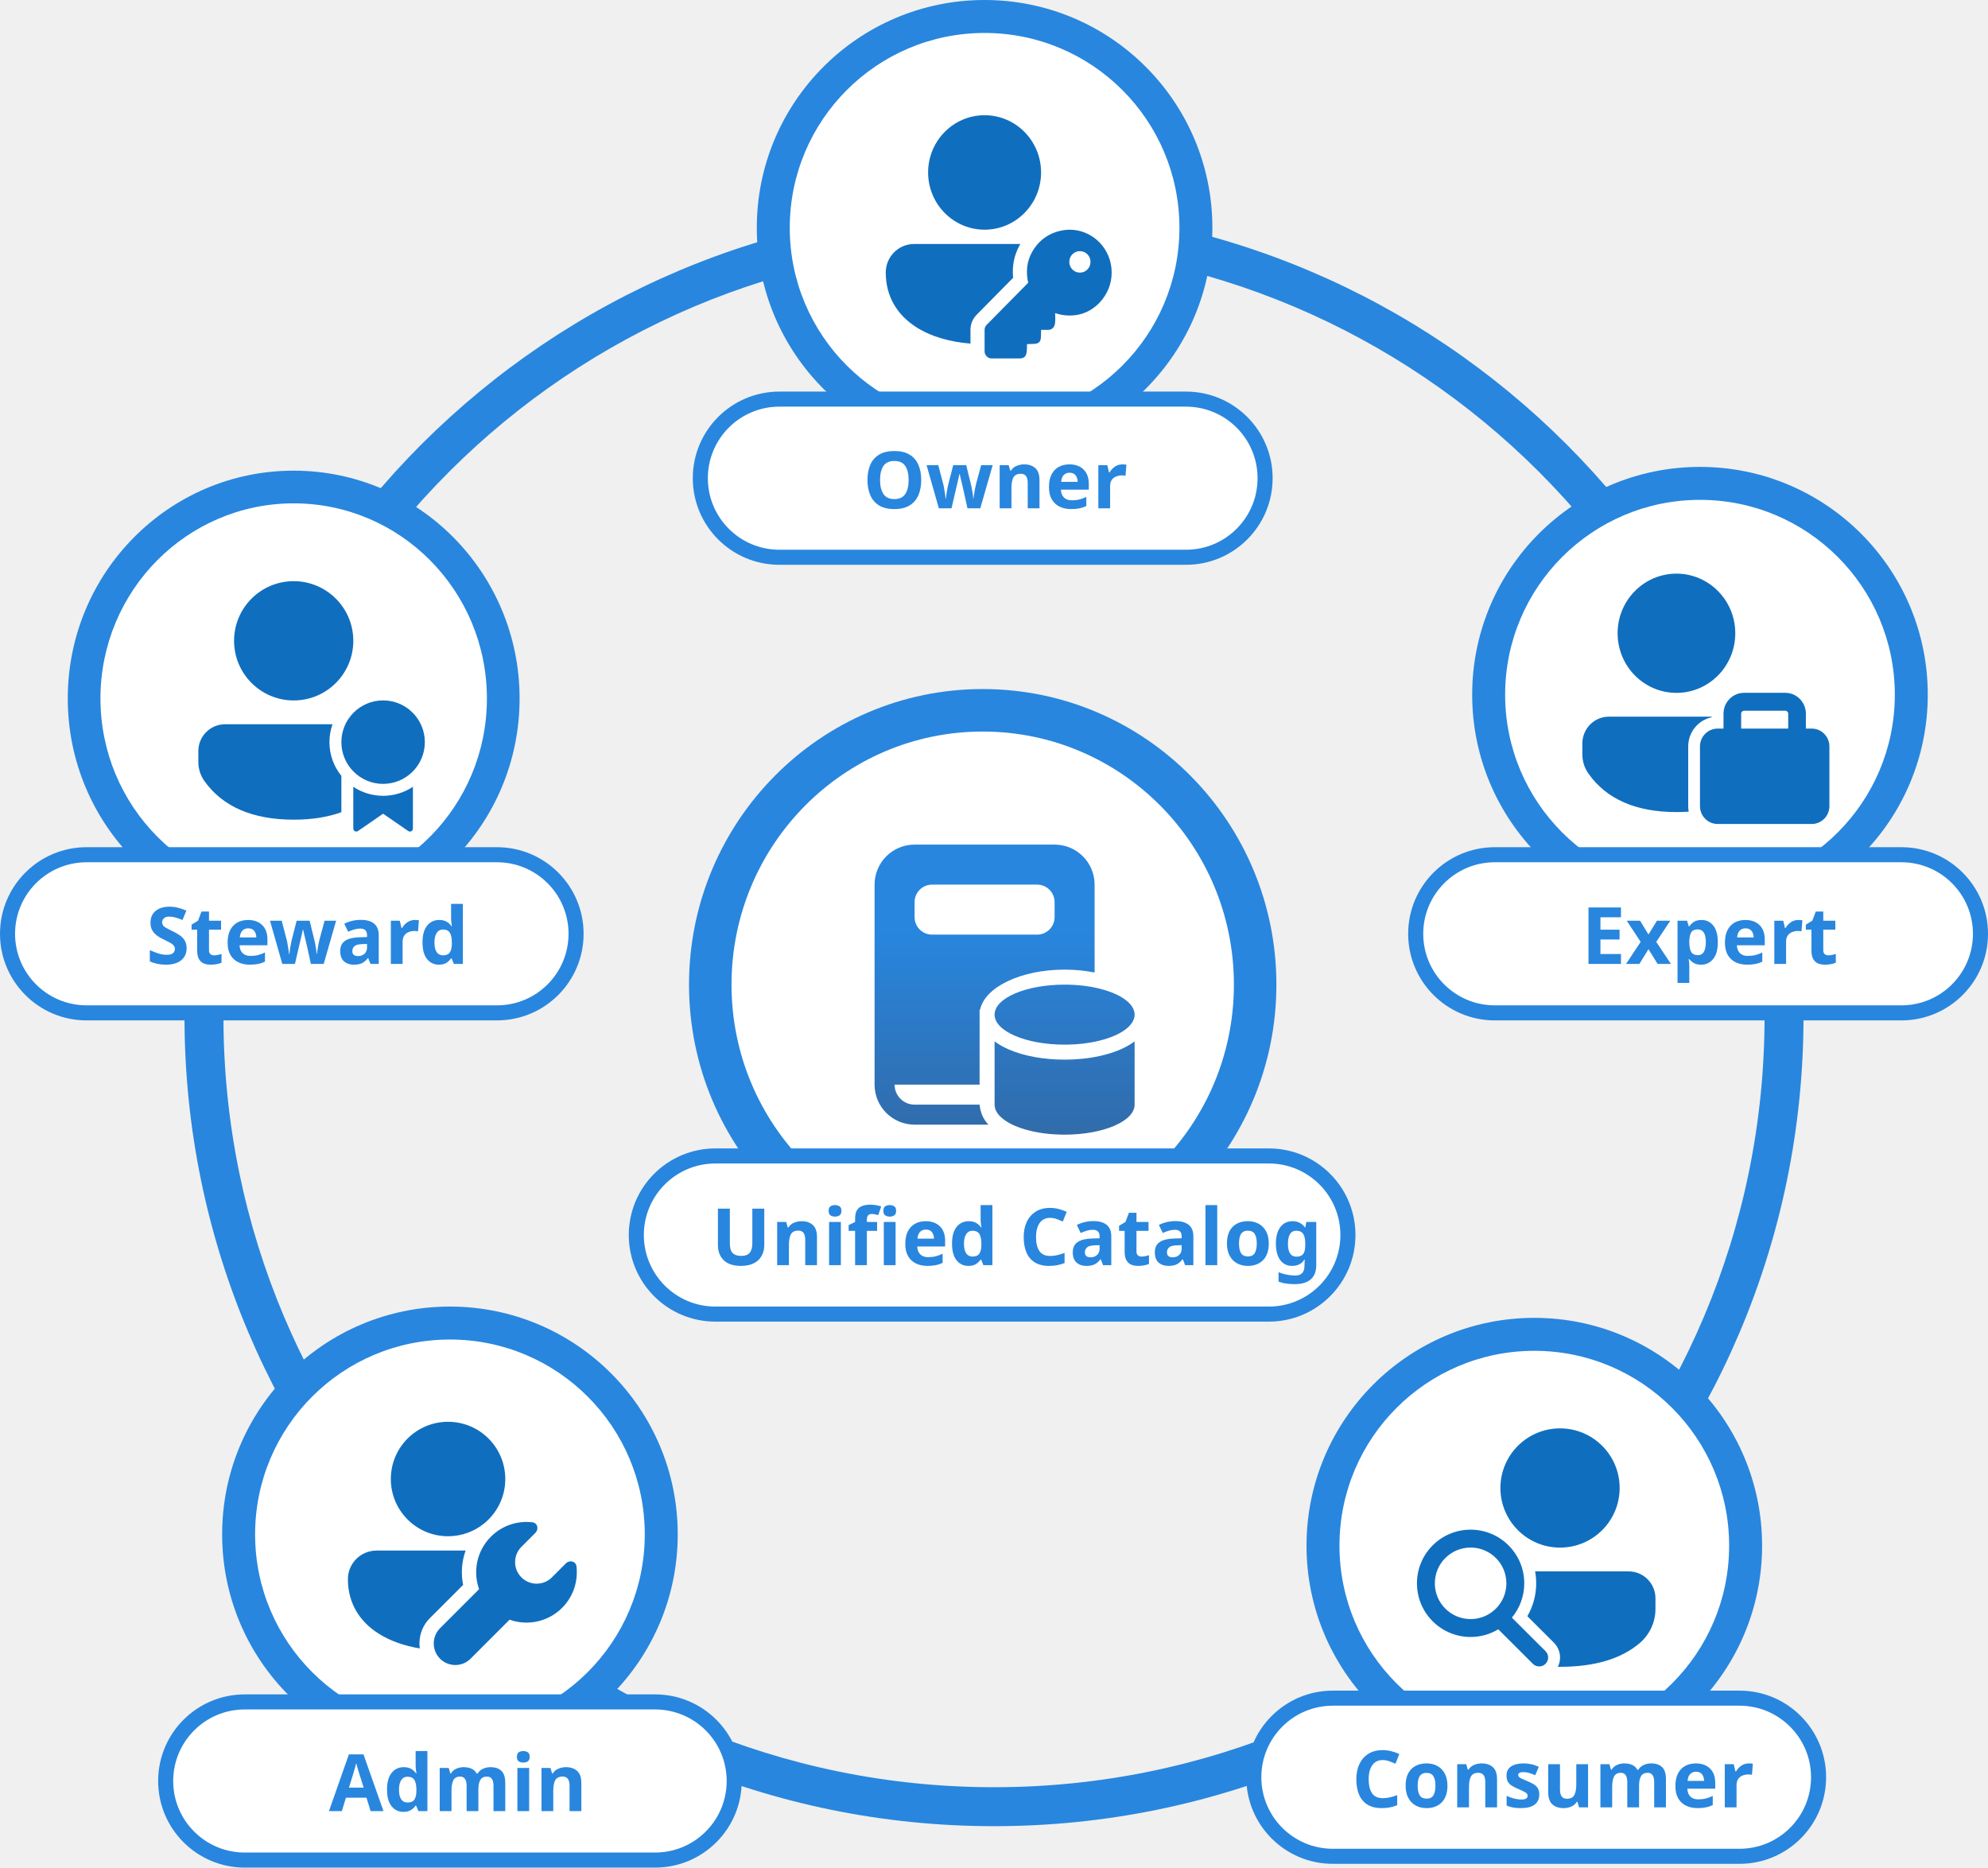
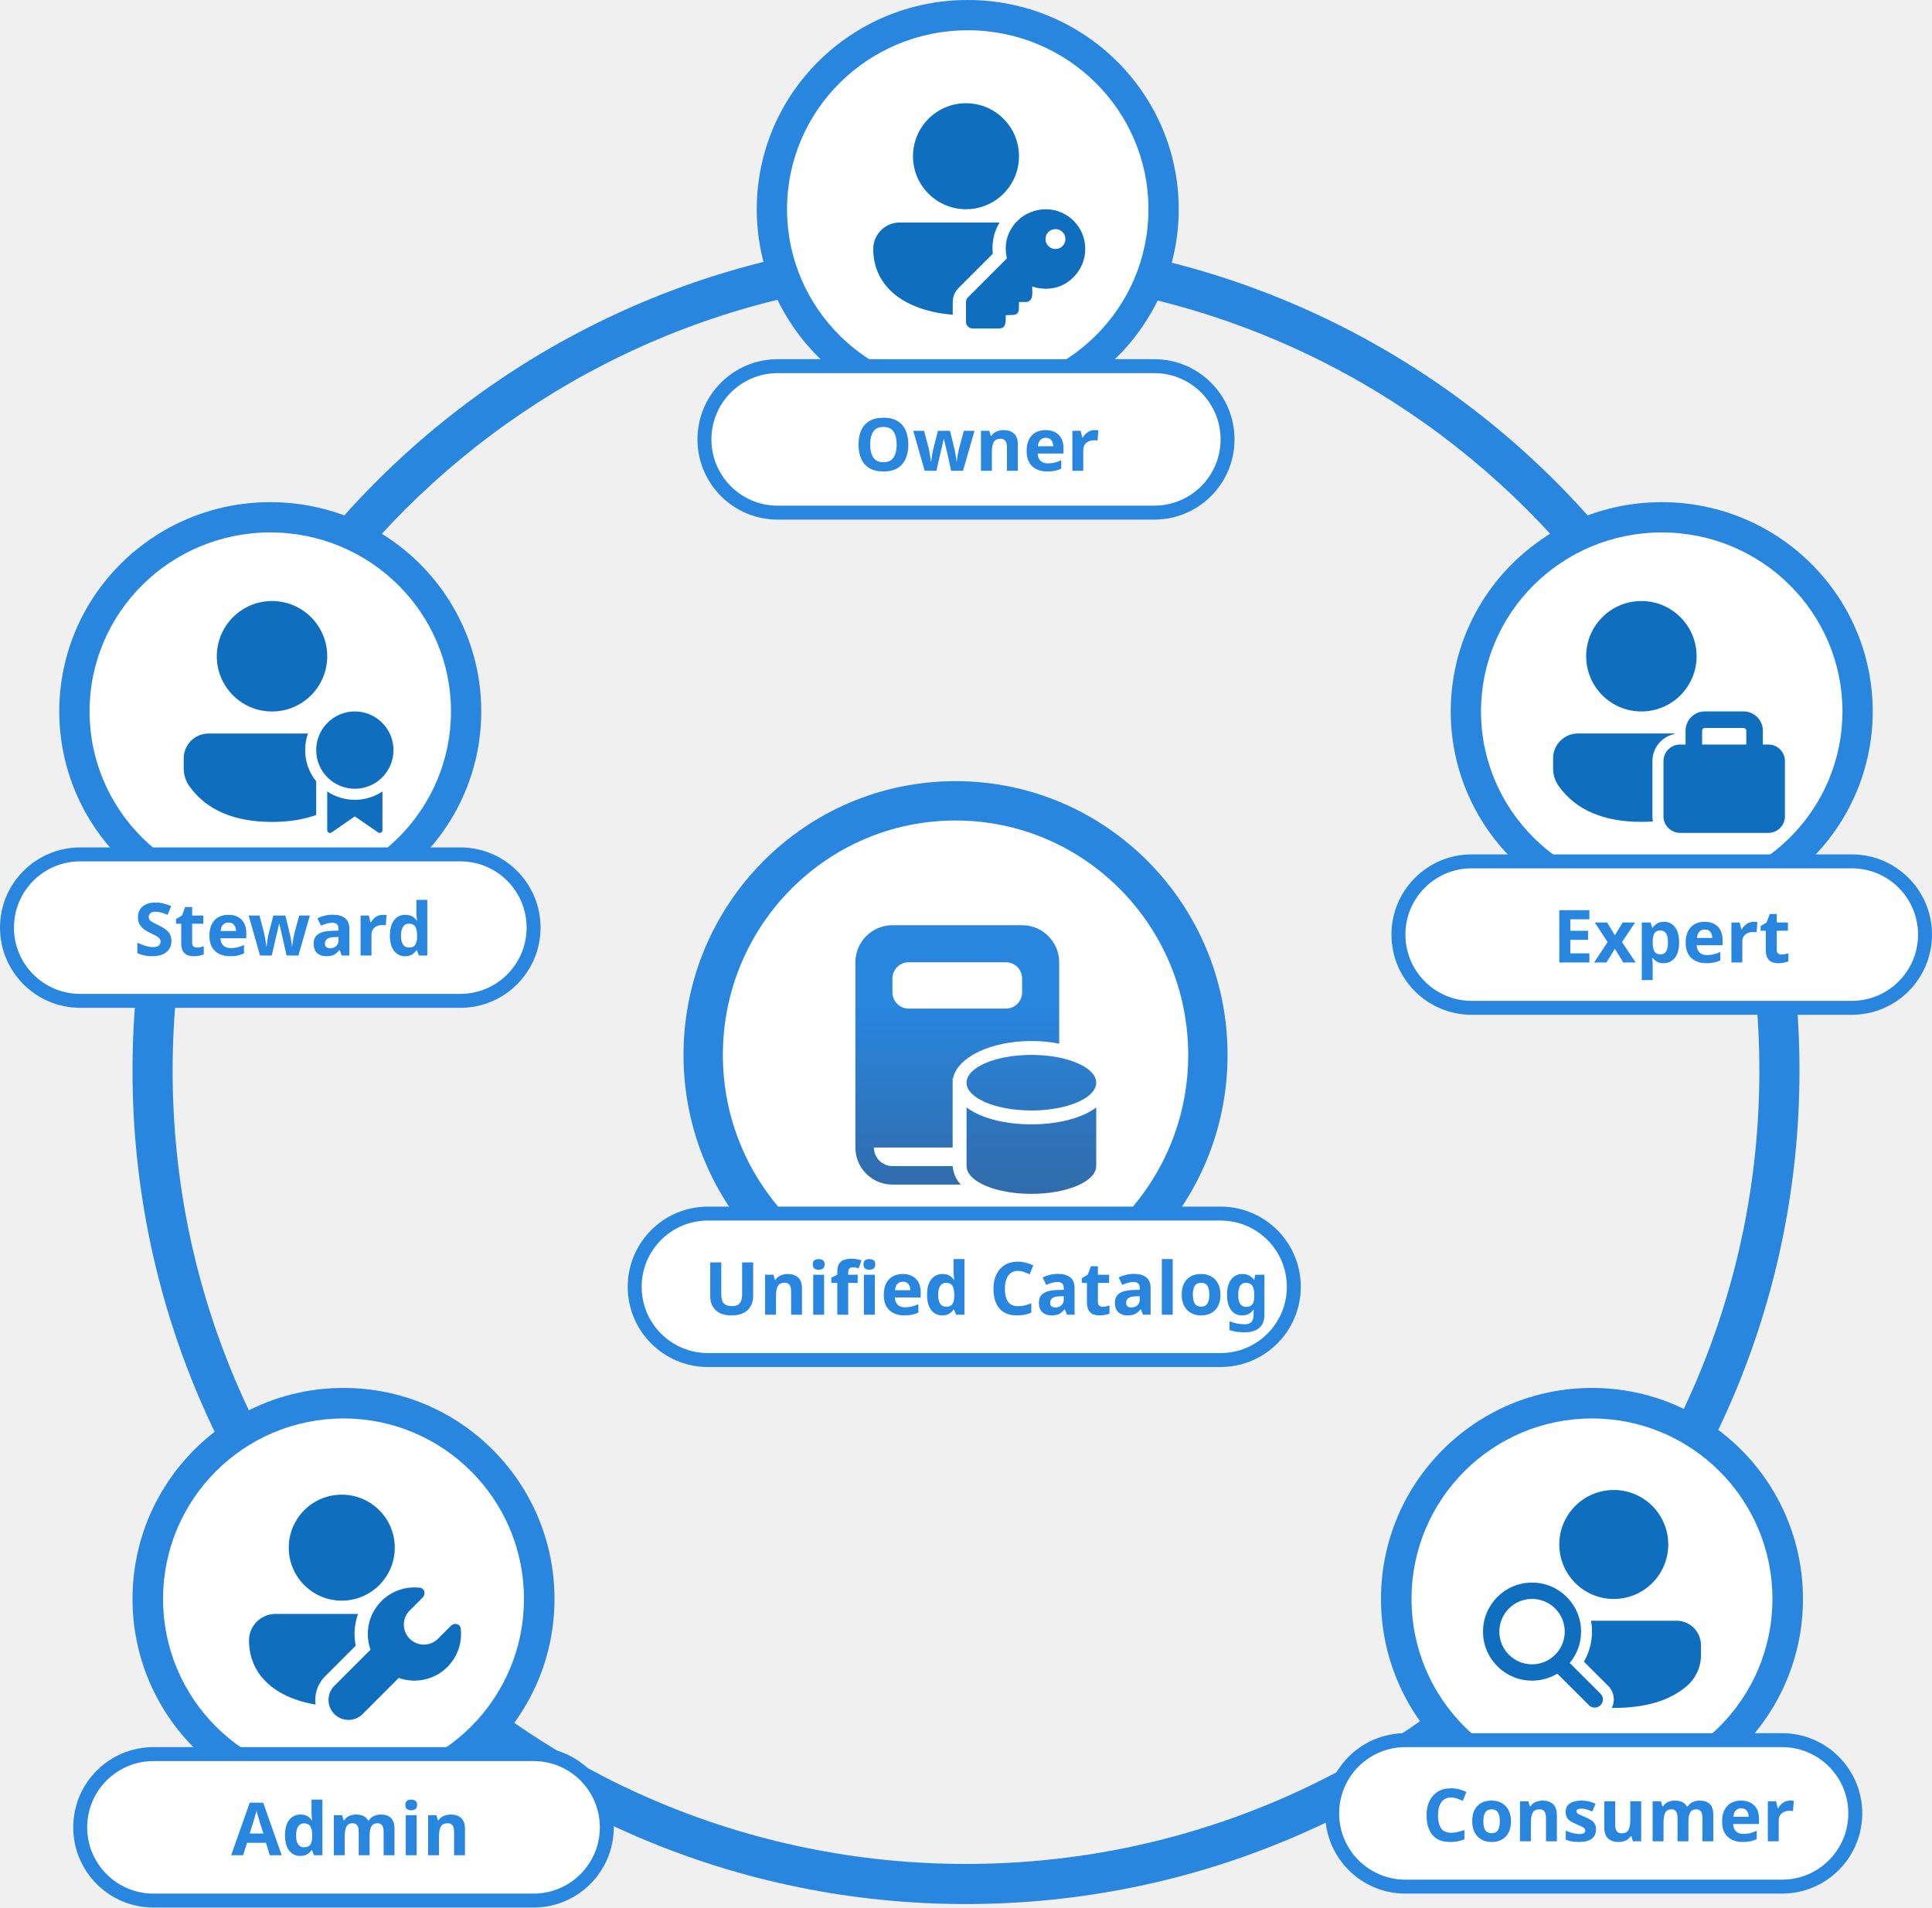
- <svg xmlns="http://www.w3.org/2000/svg" width="126.771mm" height="119.088mm" viewBox="0 0 126.771 119.088" version="1.1" id="svg1">
+ <svg xmlns="http://www.w3.org/2000/svg" width="127.197mm" height="125.59mm" viewBox="0 0 127.197 125.59" version="1.1" id="svg1">
  <defs id="defs1">
-     <linearGradient x1="769.812" y1="306.312" x2="769.812" y2="383.344" gradientUnits="userSpaceOnUse" spreadMethod="pad" id="fill0-3">
-       <stop offset="0" stop-color="#2886DE" id="stop1-3" />
-       <stop offset="0.297" stop-color="#2886DE" id="stop2-5" />
-       <stop offset="1" stop-color="#316BAA" id="stop3-9" />
+     <linearGradient x1="770.812" y1="298.312" x2="770.812" y2="375.344" gradientUnits="userSpaceOnUse" spreadMethod="pad" id="fill0-9">
+       <stop offset="0" stop-color="#2886DE" id="stop1-81" />
+       <stop offset="0.297" stop-color="#2886DE" id="stop2-8" />
+       <stop offset="1" stop-color="#316BAA" id="stop3-26" />
    </linearGradient>
  </defs>
-   <g id="layer1" transform="translate(-24.09301,-74.69208)">
-     <g transform="matrix(0.2400975,0,0,0.2400975,-96.67602,55.00408)" id="g40">
-       <path d="m 692,342 c 0,-39.764 32.235,-72 72,-72 39.764,0 72,32.236 72,72 0,39.764 -32.236,72 -72,72 -39.765,0 -72,-32.236 -72,-72 z" fill="#ffffff" fill-rule="evenodd" id="path3" />
-       <path d="m 552,352 c 0,-118.741 96.259,-215 215,-215 118.741,0 215,96.259 215,215 0,118.741 -96.259,215 -215,215 -118.741,0 -215,-96.259 -215,-215 z m 10.346,0 c 0,113.027 91.626,204.654 204.654,204.654 113.027,0 204.654,-91.627 204.654,-204.654 0,-113.028 -91.627,-204.654 -204.654,-204.654 -113.028,0 -204.654,91.626 -204.654,204.654 z" fill="#2886de" fill-rule="evenodd" id="path4" />
-       <path d="m 564,490 c 0,-32.033 25.967,-58 58,-58 32.033,0 58,25.967 58,58 0,32.033 -25.967,58 -58,58 -32.033,0 -58,-25.967 -58,-58 z" fill="#ffffff" fill-rule="evenodd" id="path5" />
-       <path d="m 523,268 c 0,-32.033 25.967,-58 58,-58 32.033,0 58,25.967 58,58 0,32.033 -25.967,58 -58,58 -32.033,0 -58,-25.967 -58,-58 z" fill="#ffffff" fill-rule="evenodd" id="path6" />
-       <path d="m 706,143 c 0,-32.033 26.191,-58 58.5,-58 32.309,0 58.5,25.967 58.5,58 0,32.033 -26.191,58 -58.5,58 -32.309,0 -58.5,-25.967 -58.5,-58 z" fill="#ffffff" fill-rule="evenodd" id="path7" />
-       <path d="m 896,266 c 0,-32.033 26.191,-58 58.5,-58 32.309,0 58.5,25.967 58.5,58 0,32.033 -26.191,58 -58.5,58 -32.309,0 -58.5,-25.967 -58.5,-58 z" fill="#ffffff" fill-rule="evenodd" id="path8" />
-       <path d="m 853,493 c 0,-32.033 25.967,-58 58,-58 32.033,0 58,25.967 58,58 0,32.033 -25.967,58 -58,58 -32.033,0 -58,-25.967 -58,-58 z" fill="#ffffff" fill-rule="evenodd" id="path9" />
-       <path d="m 686,343.5 c 0,-43.354 34.922,-78.5 78,-78.5 43.078,0 78,35.146 78,78.5 0,43.354 -34.922,78.5 -78,78.5 -43.078,0 -78,-35.146 -78,-78.5 z m 11.285,0 c 0,37.122 29.869,67.215 66.715,67.215 36.846,0 66.715,-30.093 66.715,-67.215 0,-37.122 -29.869,-67.215 -66.715,-67.215 -36.846,0 -66.715,30.093 -66.715,67.215 z" fill="#2886de" fill-rule="evenodd" id="path10" />
-       <g id="g14">
-         <g id="g13">
-           <g id="g12">
-             <g id="g11">
-               <path d="m 735.281,370.062 v -53.124 c 0,-5.869 4.757,-10.626 10.625,-10.626 h 37.188 c 5.868,0 10.625,4.757 10.625,10.626 v 23.343 c -2.478,-0.494 -5.164,-0.765 -7.969,-0.765 -11.622,0 -21.192,4.648 -22.44,10.625 h -0.138 v 19.921 h -22.578 c 0,2.935 2.378,5.313 5.312,5.313 h 17.266 c 0.213,2.06 0.893,3.764 2.347,5.313 h -19.613 c -5.868,0 -10.625,-4.758 -10.625,-10.626 z m 15.274,-53.124 c -2.568,0 -4.649,2.081 -4.649,4.648 v 3.984 c 0,2.568 2.081,4.649 4.649,4.649 h 27.89 c 2.568,0 4.649,-2.081 4.649,-4.649 v -3.984 c 0,-2.567 -2.081,-4.648 -4.649,-4.648 z m 16.601,58.437 c 0,1.451 0.906,2.812 2.488,3.984 3.215,2.382 9.224,3.985 16.106,3.985 10.269,0 18.594,-3.568 18.594,-7.969 v -16.807 c -1.159,0.877 -2.488,1.602 -3.877,2.198 l -0.108,0.046 c -1.594,0.674 -3.384,1.228 -5.312,1.65 -2.857,0.626 -6.018,0.96 -9.297,0.96 -5.542,0 -10.748,-0.955 -14.717,-2.656 -1.389,-0.596 -2.718,-1.321 -3.877,-2.198 z m 27.891,-17.003 c 2.05,-0.509 3.853,-1.18 5.312,-1.973 2.496,-1.357 3.985,-3.069 3.985,-4.93 0,-1.861 -1.489,-3.574 -3.985,-4.93 -1.459,-0.793 -3.262,-1.465 -5.312,-1.973 -2.735,-0.678 -5.91,-1.066 -9.297,-1.066 -10.269,0 -18.594,3.568 -18.594,7.969 0,4.401 8.325,7.969 18.594,7.969 3.387,0 6.562,-0.389 9.297,-1.066 z" fill="url(#fill0)" id="path11" style="fill:url(#fill0-3)" />
+   <g id="layer1" transform="translate(-31.22083,-60.06042)">
+     <g transform="matrix(0.229597,0,0,0.229597,-81.51128,52.48372)" id="g36">
+       <path d="m 529,340 c 0,-131.996 107.004,-239 239,-239 131.996,0 239,107.004 239,239 0,131.996 -107.004,239 -239,239 C 636.004,579 529,471.996 529,340 Z m 11.5,0 C 540.5,465.645 642.355,567.5 768,567.5 893.645,567.5 995.5,465.645 995.5,340 995.5,214.355 893.645,112.5 768,112.5 642.355,112.5 540.5,214.355 540.5,340 Z" fill="#2886de" fill-rule="evenodd" id="path3" />
+       <path d="m 710,93 c 0,-32.032 25.967,-58 58,-58 32.033,0 58,25.968 58,58 0,32.033 -25.967,58 -58,58 -32.033,0 -58,-25.967 -58,-58 z" fill="#ffffff" fill-rule="evenodd" id="path4" />
+       <g id="g7">
+         <g id="g6">
+           <g id="g5">
+             <path d="m 768,62.6 c -8.395,0 -15.2,6.805 -15.2,15.2 0,8.395 6.805,15.2 15.2,15.2 8.395,0 15.2,-6.805 15.2,-15.2 0,-8.395 -6.805,-15.2 -15.2,-15.2 z m -18.967,34.2 c -4.201,0 -7.633,3.37 -7.633,7.6 0,6.427 3.165,11.272 8.113,14.427 3.983,2.54 9.1,3.984 14.687,4.426 V 119.6 c 0,-1.56 0.615,-2.961 1.677,-4.023 l 9.803,-9.803 c -0.053,-0.54 -0.08,-1.078 -0.08,-1.612 0,-2.063 0.414,-4.048 1.263,-5.91 0.227,-0.5 0.479,-0.984 0.753,-1.452 z m 19.531,29.836 c 0.376,0.376 0.821,0.564 1.336,0.564 h 7.6 c 0.435,-0.02 0.782,-0.109 1.039,-0.267 0.257,-0.159 0.445,-0.376 0.564,-0.653 0.119,-0.277 0.198,-0.574 0.238,-0.891 0.039,-0.317 0.059,-0.643 0.059,-0.98 V 123.4 c 0.91,-0.02 1.623,-0.049 2.137,-0.089 0.515,-0.04 0.901,-0.188 1.158,-0.445 0.258,-0.258 0.406,-0.634 0.446,-1.129 0.039,-0.494 0.059,-1.207 0.059,-2.137 h 1.9 c 0.416,0 0.752,-0.089 1.009,-0.267 0.258,-0.178 0.456,-0.396 0.594,-0.653 0.139,-0.258 0.228,-0.554 0.267,-0.891 0.04,-0.336 0.06,-0.683 0.06,-1.039 -0.02,-0.297 -0.03,-0.584 -0.03,-0.861 v -0.742 c 0.653,0.237 1.316,0.406 1.989,0.504 0.673,0.1 1.356,0.149 2.048,0.149 1.584,-0.02 3.039,-0.326 4.364,-0.92 1.327,-0.594 2.504,-1.425 3.533,-2.494 1.03,-1.069 1.831,-2.286 2.405,-3.652 0.574,-1.365 0.861,-2.81 0.861,-4.334 0,-1.583 -0.297,-3.068 -0.891,-4.453 -0.593,-1.385 -1.405,-2.593 -2.434,-3.622 -1.029,-1.029 -2.236,-1.841 -3.622,-2.434 C 793.868,93.297 792.383,93 790.8,93 c -1.544,0.04 -2.999,0.336 -4.364,0.891 -1.366,0.554 -2.573,1.346 -3.622,2.375 -1.049,1.029 -1.88,2.217 -2.494,3.562 -0.613,1.346 -0.92,2.791 -0.92,4.334 0,0.931 0.109,1.91 0.326,2.939 l -11.162,11.163 C 768.188,118.64 768,119.085 768,119.6 v 5.7 c 0,0.515 0.188,0.96 0.564,1.336 z m 27.105,-27.105 c 0.554,0.554 0.831,1.227 0.831,2.019 0,0.792 -0.277,1.465 -0.831,2.019 -0.554,0.554 -1.227,0.831 -2.019,0.831 -0.792,0 -1.465,-0.277 -2.019,-0.831 -0.554,-0.554 -0.831,-1.227 -0.831,-2.019 0,-0.792 0.277,-1.465 0.831,-2.019 0.554,-0.554 1.227,-0.831 2.019,-0.831 0.792,0 1.465,0.277 2.019,0.831 z" fill="#106ebe" id="path5" />
+           </g>
+         </g>
+       </g>
+       <path d="M 708,93 C 708,59.863 735.087,33 768.5,33 801.913,33 829,59.863 829,93 829,126.137 801.913,153 768.5,153 735.087,153 708,126.137 708,93 Z m 8.681,0 c 0,28.343 23.2,51.319 51.819,51.319 28.619,0 51.819,-22.976 51.819,-51.319 0,-28.343 -23.2,-51.319 -51.819,-51.319 -28.619,0 -51.819,22.976 -51.819,51.319 z" fill="#2886de" fill-rule="evenodd" id="path7" />
+       <path d="m 693,159 c 0,-11.598 9.402,-21 21,-21 h 108 c 11.598,0 21,9.402 21,21 v 0 c 0,11.598 -9.402,21 -21,21 H 714 c -11.598,0 -21,-9.402 -21,-21 z" stroke="#2886de" stroke-width="4" stroke-linejoin="round" stroke-miterlimit="10" fill="#ffffff" fill-rule="evenodd" id="path8" />
+       <text fill="#2886de" font-family="'Segoe UI Semibold', 'Segoe UI Semibold_MSFontService', sans-serif" font-weight="600" font-size="21px" transform="translate(735.961,168)" id="text8">Owner</text>
+       <path d="m 890,491.5 c 0,-32.309 25.967,-58.5 58,-58.5 32.033,0 58,26.191 58,58.5 0,32.309 -25.967,58.5 -58,58.5 -32.033,0 -58,-26.191 -58,-58.5 z" fill="#ffffff" fill-rule="evenodd" id="path9" />
+       <g id="g12">
+         <g id="g11">
+           <g id="g10">
+             <path d="m 947.216,497.749 24.512,0.002 c 3.884,0 7.032,3.147 7.032,7.031 v 2.828 c 0,3.418 -1.492,6.665 -4.086,8.892 -4.892,4.2 -11.893,6.252 -20.924,6.252 l -0.559,-0.003 c 0.944,-1.902 0.713,-4.238 -0.693,-5.927 l -0.345,-0.377 -6.968,-6.95 c 1.501,-2.585 2.315,-5.543 2.315,-8.621 0,-1.068 -0.097,-2.113 -0.284,-3.127 z m -16.904,-10.936 c 7.767,0 14.063,6.296 14.063,14.063 0,3.418 -1.22,6.551 -3.247,8.988 l 8.818,8.795 c 0.916,0.914 0.918,2.398 0.004,3.314 -0.831,0.834 -2.133,0.911 -3.051,0.231 l -0.263,-0.227 -9.073,-9.05 c -2.117,1.277 -4.598,2.011 -7.251,2.011 -7.766,0 -14.062,-6.296 -14.062,-14.062 0,-7.767 6.296,-14.063 14.062,-14.063 z m 0,4.688 c -5.177,0 -9.374,4.197 -9.374,9.375 0,5.177 4.197,9.375 9.374,9.375 5.178,0 9.376,-4.198 9.376,-9.375 0,-5.178 -4.198,-9.375 -9.376,-9.375 z m 23.438,-31.236 c 8.629,0 15.625,6.996 15.625,15.625 0,8.63 -6.996,15.625 -15.625,15.625 -8.629,0 -15.625,-6.995 -15.625,-15.625 0,-8.629 6.996,-15.625 15.625,-15.625 z" fill="#106ebe" id="path10" />
+           </g>
+         </g>
+       </g>
+       <path d="m 887,491.5 c 0,-33.413 27.087,-60.5 60.5,-60.5 33.413,0 60.5,27.087 60.5,60.5 0,33.413 -27.087,60.5 -60.5,60.5 -33.413,0 -60.5,-27.087 -60.5,-60.5 z m 8.753,0 c 0,28.579 23.168,51.747 51.747,51.747 28.579,0 51.747,-23.168 51.747,-51.747 0,-28.579 -23.168,-51.747 -51.747,-51.747 -28.579,0 -51.747,23.168 -51.747,51.747 z" fill="#2886de" fill-rule="evenodd" id="path12" />
+       <path d="m 873,553 c 0,-11.598 9.402,-21 21,-21 h 108 c 11.6,0 21,9.402 21,21 v 0 c 0,11.598 -9.4,21 -21,21 H 894 c -11.598,0 -21,-9.402 -21,-21 z" stroke="#2886de" stroke-width="4" stroke-linejoin="round" stroke-miterlimit="10" fill="#ffffff" fill-rule="evenodd" id="path13" />
+       <text fill="#2886de" font-family="'Segoe UI Semibold', 'Segoe UI Semibold_MSFontService', sans-serif" font-weight="600" font-size="21px" transform="translate(898.843,561)" id="text13">Consumer</text>
+       <path d="m 693,334 c 0,-39.764 32.235,-72 72,-72 39.764,0 72,32.236 72,72 0,39.764 -32.236,72 -72,72 -39.765,0 -72,-32.236 -72,-72 z" fill="#ffffff" fill-rule="evenodd" id="path14" />
+       <path d="m 687,335.5 c 0,-43.354 34.922,-78.5 78,-78.5 43.078,0 78,35.146 78,78.5 0,43.354 -34.922,78.5 -78,78.5 -43.078,0 -78,-35.146 -78,-78.5 z m 11.285,0 c 0,37.122 29.869,67.215 66.715,67.215 36.846,0 66.715,-30.093 66.715,-67.215 0,-37.122 -29.869,-67.215 -66.715,-67.215 -36.846,0 -66.715,30.093 -66.715,67.215 z" fill="#2886de" fill-rule="evenodd" id="path15" />
+       <g id="g19">
+         <g id="g18">
+           <g id="g17">
+             <g id="g16">
+               <path d="m 736.281,362.062 v -53.124 c 0,-5.869 4.757,-10.626 10.625,-10.626 h 37.188 c 5.868,0 10.625,4.757 10.625,10.626 v 23.343 c -2.478,-0.494 -5.164,-0.765 -7.969,-0.765 -11.622,0 -21.192,4.648 -22.44,10.625 h -0.138 v 19.921 h -22.578 c 0,2.935 2.378,5.313 5.312,5.313 h 17.266 c 0.213,2.06 0.893,3.764 2.347,5.313 h -19.613 c -5.868,0 -10.625,-4.758 -10.625,-10.626 z m 15.274,-53.124 c -2.568,0 -4.649,2.081 -4.649,4.648 v 3.984 c 0,2.568 2.081,4.649 4.649,4.649 h 27.89 c 2.568,0 4.649,-2.081 4.649,-4.649 v -3.984 c 0,-2.567 -2.081,-4.648 -4.649,-4.648 z m 16.601,58.437 c 0,1.451 0.906,2.812 2.488,3.984 3.215,2.382 9.224,3.985 16.106,3.985 10.269,0 18.594,-3.568 18.594,-7.969 v -16.807 c -1.159,0.877 -2.488,1.602 -3.877,2.198 l -0.108,0.046 c -1.594,0.674 -3.384,1.228 -5.312,1.65 -2.857,0.626 -6.018,0.96 -9.297,0.96 -5.542,0 -10.748,-0.955 -14.717,-2.656 -1.389,-0.596 -2.718,-1.321 -3.877,-2.198 z m 27.891,-17.003 c 2.05,-0.509 3.853,-1.18 5.312,-1.973 2.496,-1.357 3.985,-3.069 3.985,-4.93 0,-1.861 -1.489,-3.574 -3.985,-4.93 -1.459,-0.793 -3.262,-1.465 -5.312,-1.973 -2.735,-0.678 -5.91,-1.066 -9.297,-1.066 -10.269,0 -18.594,3.568 -18.594,7.969 0,4.401 8.325,7.969 18.594,7.969 3.387,0 6.562,-0.389 9.297,-1.066 z" fill="url(#fill0)" id="path16" style="fill:url(#fill0-9)" />
            </g>
          </g>
        </g>
      </g>
-       <g id="g17">
-         <g id="g16">
-           <g id="g15">
-             <path d="m 910.712,499.333 24.84,10e-4 c 3.934,0 7.125,3.19 7.125,7.125 v 2.866 c 0,3.463 -1.513,6.754 -4.14,9.01 -4.958,4.256 -12.052,6.336 -21.204,6.336 l -0.567,-0.004 c 0.957,-1.927 0.723,-4.294 -0.701,-6.005 l -0.35,-0.383 -7.061,-7.042 c 1.521,-2.619 2.346,-5.617 2.346,-8.736 0,-1.082 -0.099,-2.141 -0.288,-3.168 z m -17.129,-11.082 c 7.87,0 14.25,6.38 14.25,14.25 0,3.464 -1.236,6.639 -3.29,9.108 l 8.936,8.912 c 0.928,0.926 0.93,2.43 0.004,3.359 -0.842,0.844 -2.162,0.922 -3.092,0.233 l -0.267,-0.229 -9.193,-9.171 c -2.146,1.293 -4.66,2.038 -7.348,2.038 -7.87,0 -14.25,-6.38 -14.25,-14.25 0,-7.87 6.38,-14.25 14.25,-14.25 z m 0,4.75 c -5.246,0 -9.5,4.253 -9.5,9.5 0,5.246 4.254,9.5 9.5,9.5 5.247,0 9.5,-4.254 9.5,-9.5 0,-5.247 -4.253,-9.5 -9.5,-9.5 z m 23.75,-31.652 c 8.745,0 15.834,7.089 15.834,15.833 0,8.745 -7.089,15.834 -15.834,15.834 -8.744,0 -15.833,-7.089 -15.833,-15.834 0,-8.744 7.089,-15.833 15.833,-15.833 z" fill="#106ebe" id="path14" />
+       <path d="m 673,402 c 0,-11.598 9.402,-21 21,-21 h 147 c 11.598,0 21,9.402 21,21 v 0 c 0,11.598 -9.402,21 -21,21 H 694 c -11.598,0 -21,-9.402 -21,-21 z" stroke="#2886de" stroke-width="4" stroke-linejoin="round" stroke-miterlimit="10" fill="#ffffff" fill-rule="evenodd" id="path19" />
+       <text fill="#2886de" font-family="'Segoe UI Semibold', 'Segoe UI Semibold_MSFontService', sans-serif" font-weight="600" font-size="21px" transform="translate(692.878,410)" id="text19">Unified Catalog</text>
+       <path d="m 531,492 c 0,-32.033 25.967,-58 58,-58 32.033,0 58,25.967 58,58 0,32.033 -25.967,58 -58,58 -32.033,0 -58,-25.967 -58,-58 z" fill="#ffffff" fill-rule="evenodd" id="path20" />
+       <path d="m 529,491.5 c 0,-33.413 27.087,-60.5 60.5,-60.5 33.413,0 60.5,27.087 60.5,60.5 0,33.413 -27.087,60.5 -60.5,60.5 -33.413,0 -60.5,-27.087 -60.5,-60.5 z m 8.753,0 c 0,28.579 23.168,51.747 51.747,51.747 28.579,0 51.747,-23.168 51.747,-51.747 0,-28.579 -23.168,-51.747 -51.747,-51.747 -28.579,0 -51.747,23.168 -51.747,51.747 z" fill="#2886de" fill-rule="evenodd" id="path21" />
+       <path d="m 514,557 c 0,-11.598 9.402,-21 21,-21 h 109 c 11.598,0 21,9.402 21,21 v 0 c 0,11.598 -9.402,21 -21,21 H 535 c -11.598,0 -21,-9.402 -21,-21 z" stroke="#2886de" stroke-width="4" stroke-linejoin="round" stroke-miterlimit="10" fill="#ffffff" fill-rule="evenodd" id="path22" />
+       <text fill="#2886de" font-family="'Segoe UI Semibold', 'Segoe UI Semibold_MSFontService', sans-serif" font-weight="600" font-size="21px" transform="translate(557.301,565)" id="text22">Admin</text>
+       <g id="g25">
+         <g id="g24">
+           <g id="g23">
+             <path d="m 573.8,476.8 c 0,-8.395 6.805,-15.2 15.2,-15.2 8.395,0 15.2,6.805 15.2,15.2 0,4.567 -2.014,8.664 -5.204,11.451 -0.141,0.115 -0.282,0.233 -0.42,0.354 -2.614,2.123 -5.947,3.395 -9.576,3.395 -8.395,0 -15.2,-6.805 -15.2,-15.2 z m 19.86,19 h -23.627 c -4.201,0 -7.633,3.37 -7.633,7.6 0,6.427 3.165,11.272 8.113,14.427 3.083,1.966 6.846,3.275 10.979,3.971 -0.4,-2.859 0.5,-5.866 2.699,-8.065 l 8.806,-8.805 c -0.602,-3.029 -0.382,-6.192 0.663,-9.128 z m 17.728,-7.51 c 1.393,0.162 1.792,1.828 0.8,2.82 l -3.705,3.706 c -2.238,2.237 -2.238,5.864 0,8.101 2.237,2.238 5.864,2.238 8.101,0 l 3.706,-3.705 c 0.992,-0.992 2.658,-0.593 2.82,0.8 0.456,3.919 -0.819,8.001 -3.825,11.007 -3.77,3.771 -9.233,4.818 -13.944,3.141 l -10.361,10.362 c -2.238,2.237 -5.865,2.237 -8.102,0 -2.237,-2.237 -2.237,-5.864 0,-8.102 l 10.362,-10.361 c -1.677,-4.711 -0.63,-10.174 3.141,-13.944 3.006,-3.006 7.088,-4.281 11.007,-3.825 z" fill="#106ebe" id="path23" />
          </g>
        </g>
      </g>
-       <g id="g20">
-         <g id="g19">
-           <g id="g18">
-             <path d="m 37.5,7.5 c -8.284,0 -15,6.716 -15,15 0,8.284 6.716,15 15,15 8.284,0 15,-6.716 15,-15 0,-8.284 -6.716,-15 -15,-15 z M 18.783,41.25 c -4.146,0 -7.533,3.326 -7.533,7.5 0,6.342 3.123,11.124 8.006,14.237 3.931,2.506 8.981,3.931 14.494,4.367 V 63.75 c 0,-1.539 0.607,-2.922 1.655,-3.97 l 9.674,-9.674 C 45.027,49.573 45,49.042 45,48.516 c 0,-2.036 0.408,-3.995 1.246,-5.833 0.225,-0.493 0.473,-0.971 0.744,-1.433 z m 19.274,29.444 c 0.371,0.371 0.811,0.556 1.319,0.556 h 7.5 c 0.43,-0.019 0.771,-0.107 1.025,-0.264 0.254,-0.156 0.44,-0.371 0.557,-0.645 0.117,-0.273 0.195,-0.566 0.234,-0.879 0.039,-0.312 0.059,-0.634 0.059,-0.967 V 67.5 c 0.898,-0.019 1.602,-0.049 2.109,-0.088 0.508,-0.039 0.889,-0.186 1.143,-0.44 0.254,-0.254 0.401,-0.625 0.44,-1.113 C 52.48,65.371 52.5,64.668 52.5,63.75 h 1.875 c 0.41,0 0.742,-0.088 0.996,-0.264 0.254,-0.176 0.449,-0.391 0.586,-0.645 0.137,-0.254 0.225,-0.547 0.264,-0.879 0.039,-0.332 0.059,-0.673 0.059,-1.025 C 56.26,60.645 56.25,60.361 56.25,60.088 v -0.732 c 0.645,0.234 1.299,0.401 1.963,0.498 0.664,0.098 1.338,0.147 2.022,0.147 1.563,-0.019 2.998,-0.322 4.306,-0.908 1.309,-0.586 2.471,-1.406 3.486,-2.461 1.016,-1.055 1.807,-2.256 2.373,-3.604 0.567,-1.348 0.85,-2.774 0.85,-4.277 0,-1.563 -0.293,-3.027 -0.879,-4.395 C 69.785,42.988 68.984,41.797 67.969,40.781 66.953,39.766 65.762,38.965 64.395,38.379 63.027,37.793 61.563,37.5 60,37.5 c -1.523,0.039 -2.959,0.332 -4.306,0.879 -1.348,0.547 -2.539,1.328 -3.575,2.344 -1.035,1.016 -1.855,2.187 -2.461,3.516 -0.606,1.328 -0.908,2.754 -0.908,4.277 0,0.918 0.107,1.885 0.322,2.9 L 38.056,62.431 C 37.686,62.803 37.5,63.242 37.5,63.75 v 5.625 c 0,0.508 0.186,0.947 0.556,1.319 z m 26.748,-26.748 c 0.547,0.547 0.821,1.211 0.821,1.992 0,0.781 -0.273,1.445 -0.821,1.992 -0.547,0.547 -1.211,0.821 -1.992,0.821 -0.781,0 -1.445,-0.273 -1.992,-0.821 C 60.273,47.383 60,46.719 60,45.938 c 0,-0.781 0.273,-1.445 0.821,-1.992 0.547,-0.547 1.211,-0.821 1.992,-0.821 0.781,0 1.445,0.273 1.992,0.821 z" fill="#106ebe" transform="matrix(1,0,0,1.01333,727,105)" id="path17" />
+       <path d="m 511,237 c 0,-32.033 25.967,-58 58,-58 32.033,0 58,25.967 58,58 0,32.033 -25.967,58 -58,58 -32.033,0 -58,-25.967 -58,-58 z" fill="#ffffff" fill-rule="evenodd" id="path25" />
+       <path d="m 508,237 c 0,-33.137 27.087,-60 60.5,-60 33.413,0 60.5,26.863 60.5,60 0,33.137 -27.087,60 -60.5,60 -33.413,0 -60.5,-26.863 -60.5,-60 z m 8.681,0 c 0,28.343 23.2,51.319 51.819,51.319 28.619,0 51.819,-22.976 51.819,-51.319 0,-28.343 -23.2,-51.319 -51.819,-51.319 -28.619,0 -51.819,22.976 -51.819,51.319 z" fill="#2886de" fill-rule="evenodd" id="path26" />
+       <path d="m 493,299 c 0,-11.598 9.402,-21 21,-21 h 109 c 11.598,0 21,9.402 21,21 v 0 c 0,11.598 -9.402,21 -21,21 H 514 c -11.598,0 -21,-9.402 -21,-21 z" stroke="#2886de" stroke-width="4" stroke-linejoin="round" stroke-miterlimit="10" fill="#ffffff" fill-rule="evenodd" id="path27" />
+       <text fill="#2886de" font-family="'Segoe UI Semibold', 'Segoe UI Semibold_MSFontService', sans-serif" font-weight="600" font-size="21px" transform="translate(529.42,307)" id="text27">Steward</text>
+       <g id="g30">
+         <g id="g29">
+           <g id="g28">
+             <path d="m 578.5,248.098 c 0,-1.666 0.286,-3.266 0.811,-4.753 H 550.8 c -3.933,0 -7.121,3.19 -7.121,7.124 v 2.915 c 0,1.812 0.565,3.579 1.616,5.055 4.884,6.856 12.873,10.252 23.706,10.252 4.783,0 9.012,-0.662 12.666,-1.991 v -9.641 c -1.981,-2.449 -3.167,-5.566 -3.167,-8.961 z m -9.499,-42.751 c 8.745,0 15.834,7.092 15.834,15.839 0,8.748 -7.089,15.839 -15.834,15.839 -8.744,0 -15.833,-7.091 -15.833,-15.839 0,-8.747 7.089,-15.839 15.833,-15.839 z m 34.832,42.751 c 0,6.123 -4.962,11.087 -11.083,11.087 -6.121,0 -11.083,-4.964 -11.083,-11.087 0,-6.123 4.962,-11.087 11.083,-11.087 6.121,0 11.083,4.964 11.083,11.087 z m -3.166,11.854 c -2.264,1.517 -4.987,2.401 -7.917,2.401 -2.93,0 -5.652,-0.884 -7.917,-2.401 v 11.102 c 0,0.638 0.716,1.014 1.241,0.652 l 6.676,-4.601 6.676,4.601 c 0.525,0.362 1.241,-0.014 1.241,-0.652 z" fill="#106ebe" id="path28" />
          </g>
        </g>
      </g>
-       <path d="m 894,266.5 c 0,-33.413 27.087,-60.5 60.5,-60.5 33.413,0 60.5,27.087 60.5,60.5 0,33.413 -27.087,60.5 -60.5,60.5 -33.413,0 -60.5,-27.087 -60.5,-60.5 z m 8.753,0 c 0,28.579 23.168,51.747 51.747,51.747 28.579,0 51.75,-23.168 51.75,-51.747 0,-28.579 -23.171,-51.747 -51.75,-51.747 -28.579,0 -51.747,23.168 -51.747,51.747 z" fill="#2886de" fill-rule="evenodd" id="path20" />
-       <path d="m 850,492.5 c 0,-33.413 27.087,-60.5 60.5,-60.5 33.413,0 60.5,27.087 60.5,60.5 0,33.413 -27.087,60.5 -60.5,60.5 -33.413,0 -60.5,-27.087 -60.5,-60.5 z m 8.753,0 c 0,28.579 23.168,51.747 51.747,51.747 28.579,0 51.747,-23.168 51.747,-51.747 0,-28.579 -23.168,-51.747 -51.747,-51.747 -28.579,0 -51.747,23.168 -51.747,51.747 z" fill="#2886de" fill-rule="evenodd" id="path21" />
-       <path d="m 562,489.5 c 0,-33.413 27.087,-60.5 60.5,-60.5 33.413,0 60.5,27.087 60.5,60.5 0,33.413 -27.087,60.5 -60.5,60.5 -33.413,0 -60.5,-27.087 -60.5,-60.5 z m 8.753,0 c 0,28.579 23.168,51.747 51.747,51.747 28.579,0 51.747,-23.168 51.747,-51.747 0,-28.579 -23.168,-51.747 -51.747,-51.747 -28.579,0 -51.747,23.168 -51.747,51.747 z" fill="#2886de" fill-rule="evenodd" id="path22" />
-       <path d="m 521,267.5 c 0,-33.413 26.863,-60.5 60,-60.5 33.137,0 60,27.087 60,60.5 0,33.413 -26.863,60.5 -60,60.5 -33.137,0 -60,-27.087 -60,-60.5 z m 8.681,0 c 0,28.619 22.976,51.819 51.319,51.819 28.343,0 51.319,-23.2 51.319,-51.819 0,-28.619 -22.976,-51.819 -51.319,-51.819 -28.343,0 -51.319,23.2 -51.319,51.819 z" fill="#2886de" fill-rule="evenodd" id="path23" />
-       <path d="M 704,142.5 C 704,109.087 731.087,82 764.5,82 797.913,82 825,109.087 825,142.5 825,175.913 797.913,203 764.5,203 731.087,203 704,175.913 704,142.5 Z m 8.753,0 c 0,28.579 23.168,51.747 51.747,51.747 28.579,0 51.747,-23.168 51.747,-51.747 0,-28.579 -23.168,-51.747 -51.747,-51.747 -28.579,0 -51.747,23.168 -51.747,51.747 z" fill="#2886de" fill-rule="evenodd" id="path24" />
-       <path d="m 689,209 c 0,-11.598 9.402,-21 21,-21 h 108 c 11.598,0 21,9.402 21,21 v 0 c 0,11.598 -9.402,21 -21,21 H 710 c -11.598,0 -21,-9.402 -21,-21 z" stroke="#2886de" stroke-width="4" stroke-linejoin="round" stroke-miterlimit="10" fill="#ffffff" fill-rule="evenodd" id="path25" />
-       <text fill="#2886de" font-family="'Segoe UI Semibold', 'Segoe UI Semibold_MSFontService', sans-serif" font-weight="600" font-size="21px" transform="translate(732.172,217)" id="text25">Owner</text>
-       <path d="m 879,330 c 0,-11.598 9.402,-21 21,-21 h 108 c 11.6,0 21,9.402 21,21 v 0 c 0,11.598 -9.4,21 -21,21 H 900 c -11.598,0 -21,-9.402 -21,-21 z" stroke="#2886de" stroke-width="4" stroke-linejoin="round" stroke-miterlimit="10" fill="#ffffff" fill-rule="evenodd" id="path26" />
-       <text fill="#2886de" font-family="'Segoe UI Semibold', 'Segoe UI Semibold_MSFontService', sans-serif" font-weight="600" font-size="21px" transform="translate(923.002,338)" id="text26">Expert</text>
-       <path d="m 547,555 c 0,-11.598 9.402,-21 21,-21 h 109 c 11.598,0 21,9.402 21,21 v 0 c 0,11.598 -9.402,21 -21,21 H 568 c -11.598,0 -21,-9.402 -21,-21 z" stroke="#2886de" stroke-width="4" stroke-linejoin="round" stroke-miterlimit="10" fill="#ffffff" fill-rule="evenodd" id="path27" />
-       <text fill="#2886de" font-family="'Segoe UI Semibold', 'Segoe UI Semibold_MSFontService', sans-serif" font-weight="600" font-size="21px" transform="translate(590.366,563)" id="text27">Admin</text>
-       <path d="m 836,554 c 0,-11.598 9.402,-21 21,-21 h 108 c 11.598,0 21,9.402 21,21 v 0 c 0,11.598 -9.402,21 -21,21 H 857 c -11.598,0 -21,-9.402 -21,-21 z" stroke="#2886de" stroke-width="4" stroke-linejoin="round" stroke-miterlimit="10" fill="#ffffff" fill-rule="evenodd" id="path28" />
-       <text fill="#2886de" font-family="'Segoe UI Semibold', 'Segoe UI Semibold_MSFontService', sans-serif" font-weight="600" font-size="21px" transform="translate(862.01,562)" id="text28">Consumer</text>
-       <path d="m 505,330 c 0,-11.598 9.402,-21 21,-21 h 109 c 11.598,0 21,9.402 21,21 v 0 c 0,11.598 -9.402,21 -21,21 H 526 c -11.598,0 -21,-9.402 -21,-21 z" stroke="#2886de" stroke-width="4" stroke-linejoin="round" stroke-miterlimit="10" fill="#ffffff" fill-rule="evenodd" id="path29" />
-       <text fill="#2886de" font-family="'Segoe UI Semibold', 'Segoe UI Semibold_MSFontService', sans-serif" font-weight="600" font-size="21px" transform="translate(541.829,338)" id="text29">Steward</text>
-       <path d="m 672,410 c 0,-11.598 9.402,-21 21,-21 h 147 c 11.598,0 21,9.402 21,21 v 0 c 0,11.598 -9.402,21 -21,21 H 693 c -11.598,0 -21,-9.402 -21,-21 z" stroke="#2886de" stroke-width="4" stroke-linejoin="round" stroke-miterlimit="10" fill="#ffffff" fill-rule="evenodd" id="path30" />
-       <text fill="#2886de" font-family="'Segoe UI Semibold', 'Segoe UI Semibold_MSFontService', sans-serif" font-weight="600" font-size="21px" transform="translate(691.891,418)" id="text30">Unified Catalog</text>
-       <g id="g33">
-         <g id="g32">
-           <g id="g31">
-             <path d="m 606.8,474.8 c 0,-8.395 6.805,-15.2 15.2,-15.2 8.395,0 15.2,6.805 15.2,15.2 0,4.567 -2.014,8.664 -5.204,11.451 -0.141,0.115 -0.282,0.233 -0.42,0.354 -2.614,2.123 -5.947,3.395 -9.576,3.395 -8.395,0 -15.2,-6.805 -15.2,-15.2 z m 19.86,19 h -23.627 c -4.201,0 -7.633,3.37 -7.633,7.6 0,6.427 3.165,11.272 8.113,14.427 3.083,1.966 6.846,3.275 10.979,3.971 -0.4,-2.859 0.5,-5.866 2.699,-8.065 l 8.806,-8.805 c -0.602,-3.029 -0.382,-6.192 0.663,-9.128 z m 17.728,-7.51 c 1.393,0.162 1.792,1.828 0.8,2.82 l -3.705,3.706 c -2.238,2.237 -2.238,5.864 0,8.101 2.237,2.238 5.864,2.238 8.101,0 l 3.706,-3.705 c 0.992,-0.992 2.658,-0.593 2.82,0.8 0.456,3.919 -0.819,8.001 -3.825,11.007 -3.77,3.771 -9.233,4.818 -13.944,3.141 l -10.361,10.362 c -2.238,2.237 -5.865,2.237 -8.102,0 -2.237,-2.237 -2.237,-5.864 0,-8.102 l 10.362,-10.361 c -1.677,-4.711 -0.63,-10.174 3.141,-13.944 3.006,-3.006 7.088,-4.281 11.007,-3.825 z" fill="#106ebe" id="path31" />
-           </g>
-         </g>
-       </g>
-       <g id="g36">
-         <g id="g35">
-           <g id="g34">
-             <path d="m 590.5,279.098 c 0,-1.666 0.286,-3.266 0.811,-4.753 H 562.8 c -3.933,0 -7.121,3.19 -7.121,7.124 v 2.915 c 0,1.812 0.565,3.579 1.616,5.055 4.884,6.856 12.873,10.252 23.706,10.252 4.783,0 9.012,-0.662 12.666,-1.991 v -9.641 c -1.981,-2.449 -3.167,-5.566 -3.167,-8.961 z m -9.499,-42.751 c 8.745,0 15.834,7.092 15.834,15.839 0,8.748 -7.089,15.839 -15.834,15.839 -8.744,0 -15.833,-7.091 -15.833,-15.839 0,-8.747 7.089,-15.839 15.833,-15.839 z m 34.832,42.751 c 0,6.123 -4.962,11.087 -11.083,11.087 -6.121,0 -11.083,-4.964 -11.083,-11.087 0,-6.123 4.962,-11.087 11.083,-11.087 6.121,0 11.083,4.964 11.083,11.087 z m -3.166,11.854 c -2.264,1.517 -4.987,2.401 -7.917,2.401 -2.93,0 -5.652,-0.884 -7.917,-2.401 v 11.102 c 0,0.638 0.716,1.014 1.241,0.652 l 6.676,-4.601 6.676,4.601 c 0.525,0.362 1.241,-0.014 1.241,-0.652 z" fill="#106ebe" id="path33" />
-           </g>
-         </g>
-       </g>
-       <g id="g39">
-         <g id="g38">
-           <g id="g37">
-             <path d="M 40.625,43.907 V 43.751 H 13.29 c -3.881,0 -7.028,3.146 -7.028,7.028 v 2.875 c 0,1.788 0.557,3.531 1.595,4.987 4.819,6.764 12.704,10.114 23.394,10.114 1.117,0 2.204,-0.037 3.259,-0.11 C 34.422,68.172 34.375,67.686 34.375,67.188 V 51.563 c 0,-3.78 2.684,-6.933 6.25,-7.656 z M 31.251,6.265 c 8.629,0 15.625,6.996 15.625,15.625 0,8.63 -6.996,15.625 -15.625,15.625 -8.63,0 -15.625,-6.996 -15.625,-15.625 0,-8.629 6.996,-15.625 15.625,-15.625 z M 43.75,46.876 h -1.562 c -2.589,0 -4.688,2.099 -4.688,4.688 v 15.625 c 0,2.589 2.099,4.688 4.688,4.688 h 25 c 2.589,0 4.688,-2.098 4.688,-4.688 V 51.563 c 0,-2.589 -2.099,-4.688 -4.688,-4.688 H 65.625 v -3.906 c 0,-3.02 -2.448,-5.469 -5.469,-5.469 H 49.219 c -3.02,0 -5.469,2.449 -5.469,5.469 z m 4.688,-3.906 c 0,-0.431 0.35,-0.781 0.781,-0.781 h 10.937 c 0.432,0 0.781,0.35 0.781,0.781 v 3.906 h -12.5 z" fill="#106ebe" transform="matrix(1,0,0,1.01333,917,228)" id="path36" />
+       <path d="m 910,237 c 0,-32.033 25.967,-58 58,-58 32.03,0 58,25.967 58,58 0,32.033 -25.97,58 -58,58 -32.033,0 -58,-25.967 -58,-58 z" fill="#ffffff" fill-rule="evenodd" id="path30" />
+       <path d="m 907,237 c 0,-33.137 27.087,-60 60.5,-60 33.41,0 60.5,26.863 60.5,60 0,33.137 -27.09,60 -60.5,60 -33.413,0 -60.5,-26.863 -60.5,-60 z m 8.681,0 c 0,28.343 23.2,51.319 51.819,51.319 28.619,0 51.82,-22.976 51.82,-51.319 0,-28.343 -23.201,-51.319 -51.82,-51.319 -28.619,0 -51.819,22.976 -51.819,51.319 z" fill="#2886de" fill-rule="evenodd" id="path31" />
+       <path d="m 892,301 c 0,-11.598 9.402,-21 21,-21 h 109 c 11.6,0 21,9.402 21,21 v 0 c 0,11.598 -9.4,21 -21,21 H 913 c -11.598,0 -21,-9.402 -21,-21 z" stroke="#2886de" stroke-width="4" stroke-linejoin="round" stroke-miterlimit="10" fill="#ffffff" fill-rule="evenodd" id="path32" />
+       <text fill="#2886de" font-family="'Segoe UI Semibold', 'Segoe UI Semibold_MSFontService', sans-serif" font-weight="600" font-size="21px" transform="translate(936.239,309)" id="text32">Expert</text>
+       <g id="g35">
+         <g id="g34">
+           <g id="g33">
+             <path d="m 971.167,243.493 v -0.159 h -27.7 c -3.933,0 -7.121,3.188 -7.121,7.121 v 2.913 c 0,1.812 0.565,3.579 1.616,5.054 4.883,6.854 12.873,10.249 23.706,10.249 1.132,0 2.233,-0.037 3.302,-0.111 -0.09,-0.479 -0.137,-0.972 -0.137,-1.476 v -15.833 c 0,-3.83 2.72,-7.025 6.334,-7.758 z m -9.499,-38.144 c 8.744,0 15.833,7.089 15.833,15.833 0,8.745 -7.089,15.834 -15.833,15.834 -8.745,0 -15.834,-7.089 -15.834,-15.834 0,-8.744 7.089,-15.833 15.834,-15.833 z m 12.665,41.152 h -1.583 c -2.623,0 -4.75,2.127 -4.75,4.75 v 15.833 c 0,2.624 2.127,4.75 4.75,4.75 h 25.333 c 2.627,0 4.747,-2.126 4.747,-4.75 v -15.833 c 0,-2.623 -2.12,-4.75 -4.747,-4.75 H 996.5 v -3.959 c 0,-3.06 -2.481,-5.541 -5.542,-5.541 h -11.083 c -3.061,0 -5.542,2.481 -5.542,5.541 z m 4.75,-3.959 c 0,-0.437 0.355,-0.791 0.792,-0.791 h 11.083 c 0.438,0 0.792,0.354 0.792,0.791 v 3.959 h -12.667 z" fill="#106ebe" id="path33" />
          </g>
        </g>
      </g>
    </g>
  </g>
</svg>
